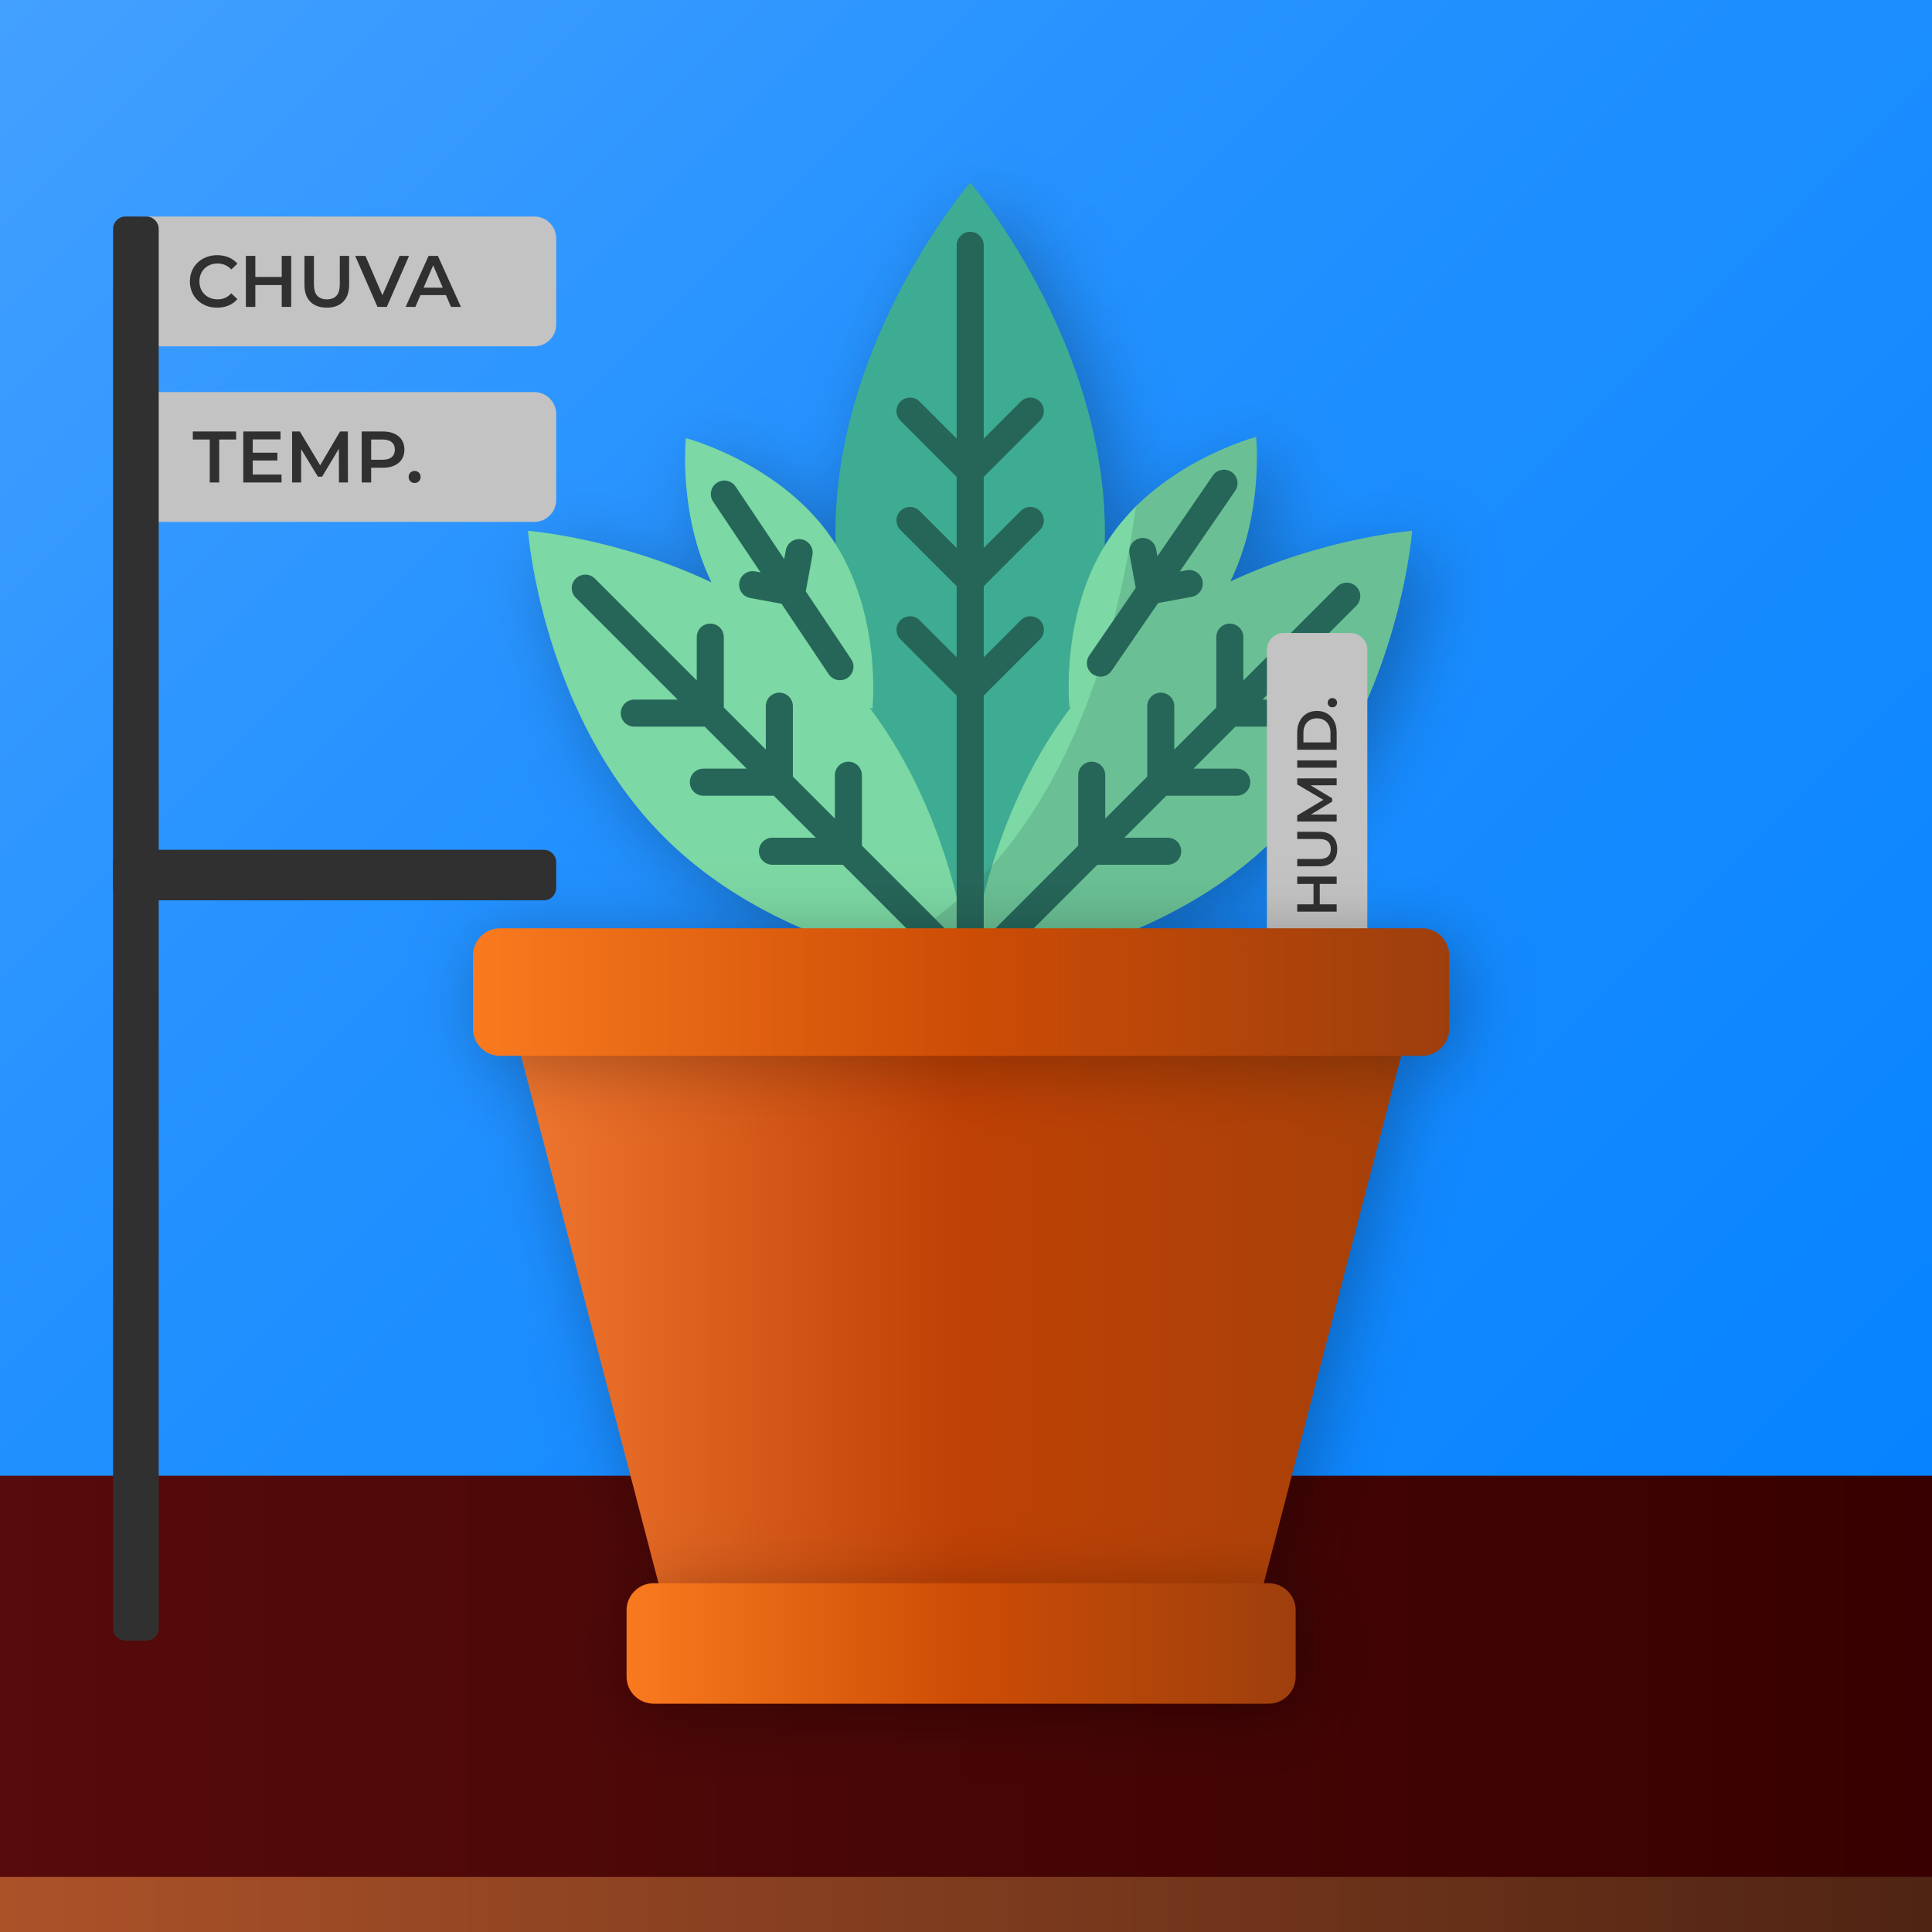
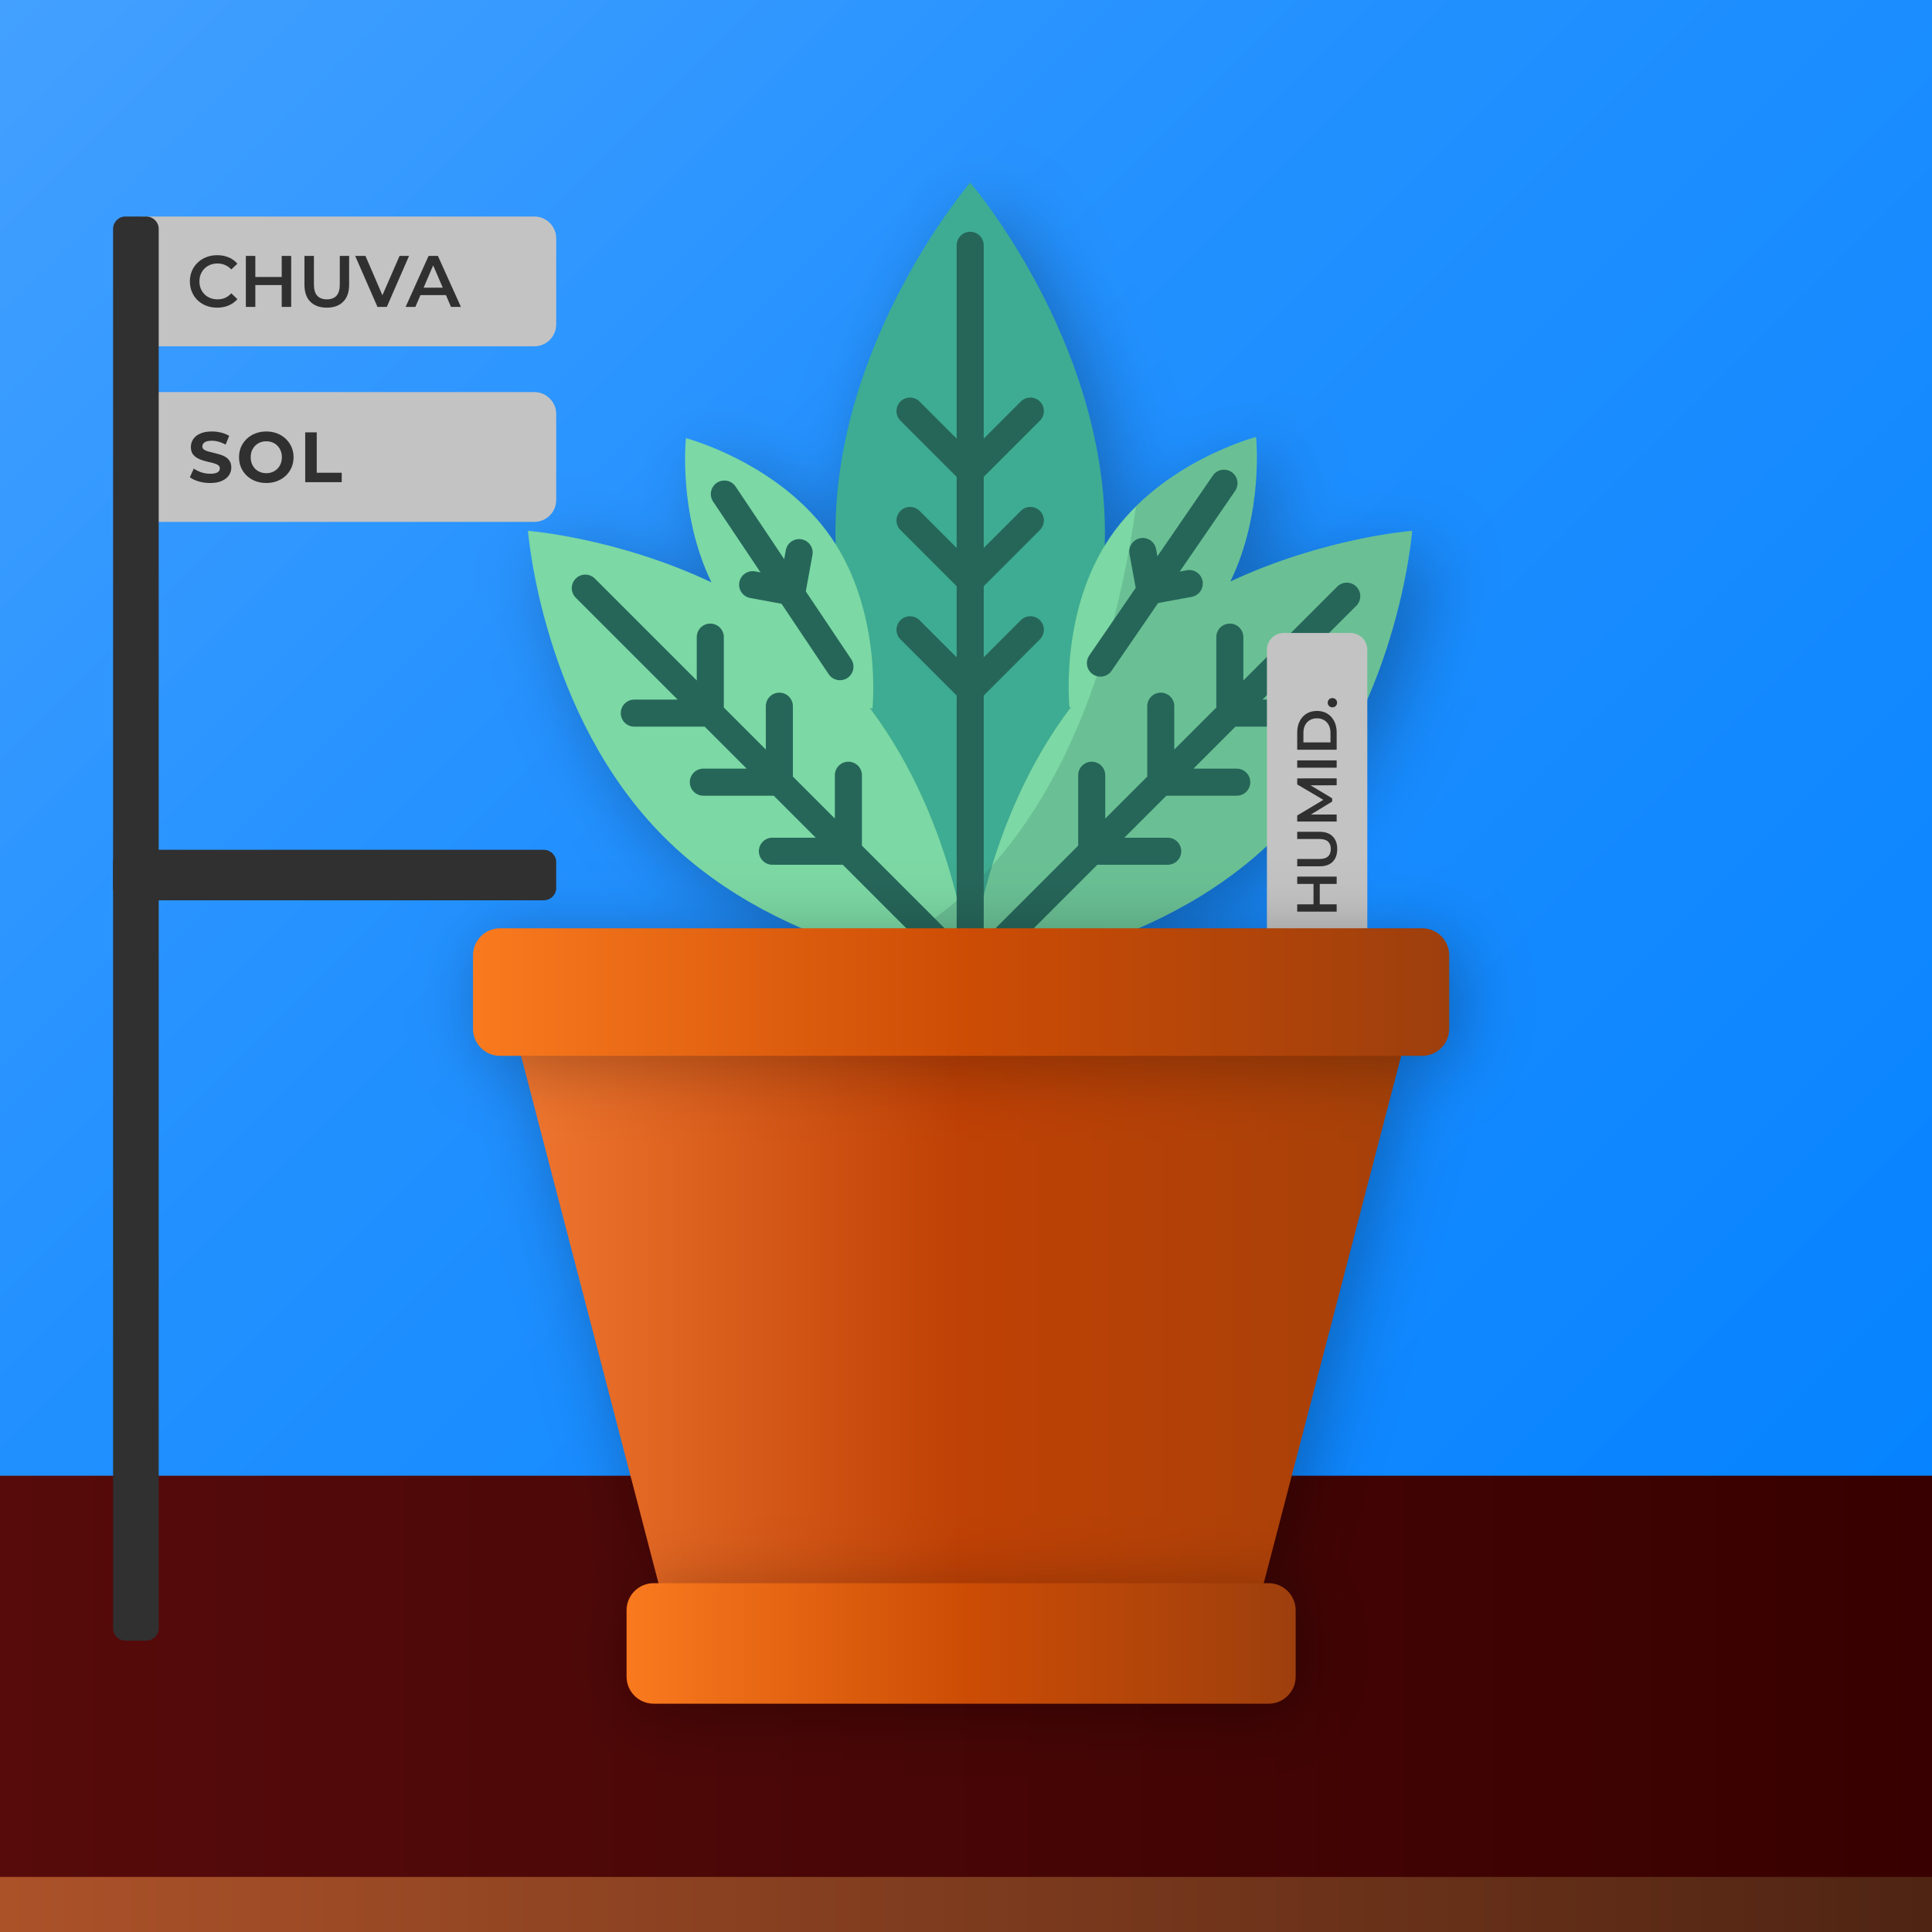
<svg xmlns="http://www.w3.org/2000/svg" xmlns:xlink="http://www.w3.org/1999/xlink" width="1000" height="1000" viewBox="0 0 1000 1000" version="1.1" id="svg1" xml:space="preserve">
  <defs id="defs1">
    <linearGradient id="linearGradient86">
      <stop style="stop-color:#570b0b;stop-opacity:1;" offset="0" id="stop86" />
      <stop style="stop-color:#380000;stop-opacity:1;" offset="1" id="stop87" />
    </linearGradient>
    <linearGradient id="linearGradient84">
      <stop style="stop-color:#43a0ff;stop-opacity:1;" offset="0" id="stop84" />
      <stop style="stop-color:#2391ff;stop-opacity:1;" offset="0.347" id="stop88" />
      <stop style="stop-color:#0080ff;stop-opacity:1;" offset="1" id="stop85" />
    </linearGradient>
    <linearGradient id="linearGradient82">
      <stop style="stop-color:#ac5229;stop-opacity:1;" offset="0" id="stop82" />
      <stop style="stop-color:#4f2413;stop-opacity:1;" offset="1" id="stop83" />
    </linearGradient>
    <linearGradient id="linearGradient8">
      <stop style="stop-color:#f97a1e;stop-opacity:1;" offset="0" id="stop8" />
      <stop style="stop-color:#cc4c05;stop-opacity:1;" offset="0.512" id="stop10" />
      <stop style="stop-color:#9d3f0d;stop-opacity:1;" offset="1" id="stop9" />
    </linearGradient>
    <linearGradient id="linearGradient2">
      <stop style="stop-color:#ef762f;stop-opacity:1;" offset="0" id="stop2" />
      <stop style="stop-color:#bf4105;stop-opacity:1;" offset="0.497" id="stop4" />
      <stop style="stop-color:#a64109;stop-opacity:1;" offset="1" id="stop3" />
    </linearGradient>
    <linearGradient xlink:href="#linearGradient2" id="linearGradient3" x1="0" y1="129.242" x2="1000" y2="129.242" gradientUnits="userSpaceOnUse" gradientTransform="matrix(0.9023352,0,0,1,48.83239,0)" />
    <linearGradient xlink:href="#linearGradient8" id="linearGradient9" x1="0" y1="65.347" x2="1000" y2="65.347" gradientUnits="userSpaceOnUse" />
    <linearGradient xlink:href="#linearGradient8" id="linearGradient15" x1="157.29" y1="732.615" x2="842.71" y2="732.615" gradientUnits="userSpaceOnUse" />
    <filter style="color-interpolation-filters:sRGB;" id="filter71" x="-0.085" y="-0.648" width="1.179" height="2.373">
      <feFlood result="flood" in="SourceGraphic" flood-opacity="0.286" flood-color="rgb(0,0,0)" id="feFlood70" />
      <feGaussianBlur result="blur" in="SourceGraphic" stdDeviation="35.294" id="feGaussianBlur70" />
      <feOffset result="offset" in="blur" dx="10" dy="10" id="feOffset70" />
      <feComposite result="comp1" operator="in" in="flood" in2="offset" id="feComposite70" />
      <feComposite result="comp2" operator="over" in="SourceGraphic" in2="comp1" id="feComposite71" />
    </filter>
    <filter style="color-interpolation-filters:sRGB;" id="filter73" x="-0.124" y="-0.686" width="1.262" height="2.454">
      <feFlood result="flood" in="SourceGraphic" flood-opacity="0.286" flood-color="rgb(0,0,0)" id="feFlood71" />
      <feGaussianBlur result="blur" in="SourceGraphic" stdDeviation="35.294" id="feGaussianBlur71" />
      <feOffset result="offset" in="blur" dx="10" dy="10" id="feOffset71" />
      <feComposite result="comp1" operator="in" in="flood" in2="offset" id="feComposite72" />
      <feComposite result="comp2" operator="over" in="SourceGraphic" in2="comp1" id="feComposite73" />
    </filter>
    <filter style="color-interpolation-filters:sRGB;" id="filter75" x="-0.094" y="-0.156" width="1.199" height="1.331">
      <feFlood result="flood" in="SourceGraphic" flood-opacity="0.286" flood-color="rgb(0,0,0)" id="feFlood73" />
      <feGaussianBlur result="blur" in="SourceGraphic" stdDeviation="35.294" id="feGaussianBlur73" />
      <feOffset result="offset" in="blur" dx="10" dy="10" id="feOffset73" />
      <feComposite result="comp1" operator="in" in="flood" in2="offset" id="feComposite74" />
      <feComposite result="comp2" operator="over" in="SourceGraphic" in2="comp1" id="feComposite75" />
    </filter>
    <filter style="color-interpolation-filters:sRGB;" id="filter79" x="-0.097" y="-0.107" width="1.215" height="1.237">
      <feFlood result="flood" in="SourceGraphic" flood-opacity="0.286" flood-color="rgb(0,0,0)" id="feFlood78" />
      <feGaussianBlur result="blur" in="SourceGraphic" stdDeviation="20" id="feGaussianBlur78" />
      <feOffset result="offset" in="blur" dx="10" dy="10" id="feOffset78" />
      <feComposite result="comp1" operator="in" in="flood" in2="offset" id="feComposite78" />
      <feComposite result="comp2" operator="over" in="SourceGraphic" in2="comp1" id="feComposite79" />
    </filter>
    <linearGradient xlink:href="#linearGradient82" id="linearGradient83" x1="0" y1="971.495" x2="1000" y2="971.495" gradientUnits="userSpaceOnUse" />
    <linearGradient xlink:href="#linearGradient84" id="linearGradient85" x1="0" y1="0" x2="1000" y2="1000" gradientUnits="userSpaceOnUse" />
    <linearGradient xlink:href="#linearGradient86" id="linearGradient87" x1="0" y1="763.836" x2="1000" y2="763.836" gradientUnits="userSpaceOnUse" />
  </defs>
  <g id="layer1">
    <rect style="fill:url(#linearGradient85);fill-opacity:1;stroke-linecap:round;stroke-linejoin:round;stroke-dasharray:5, 9;paint-order:markers stroke fill" id="rect80" width="1000" height="1000" x="0" y="0" ry="0" />
    <rect style="fill:url(#linearGradient87);fill-opacity:1;stroke-width:0.486;stroke-linecap:round;stroke-linejoin:round;stroke-dasharray:2.43, 4.374;paint-order:markers stroke fill" id="rect81" width="1000" height="236.164" x="0" y="763.836" ry="0" />
    <g id="g79" transform="matrix(0.9293951,0,0,0.9293951,37.40361,-5.906867)">
      <g id="g76" transform="translate(244,108.0602)" style="filter:url(#filter79)">
        <path style="display:inline;fill:#3eac92" d="m 312.127,292.149 c 10.88,-28.608 18.982,-61.79 18.982,-97.175 C 331.11,87.293 256.073,0 256.073,0 c 0,0 -75.037,87.293 -75.037,194.974 0,35.55 8.179,68.878 19.136,97.576 v 116.399 l 55.39,26.313 60.026,-30.32 z" id="path1-5" />
        <path id="path2" style="display:inline;fill:#7cd8a4" d="m 415.258,141.67 c 0,0 -52.248,13.736 -80.934,55.34 -28.686,41.604 -22.949,95.322 -22.949,95.322 0,0 0.634,-0.188 0.85,-0.248 -48.956,64.543 -55.937,143.896 -56.223,147.393 -0.284,-3.48 -7.237,-82.49 -55.898,-146.961 0.671,0.196 1.521,0.445 1.521,0.445 0,0 5.737,-53.718 -22.949,-95.322 -28.686,-41.604 -80.934,-55.34 -80.934,-55.34 0,0 -4.456,41.874 14.242,80.314 C 59.093,197.666 9.807,193.926 9.807,193.926 c 0,0 7.742,102.515 75.746,170.521 67.733,67.735 169.565,75.666 170.377,75.729 -1e-5,5e-5 -0.002,0.018 -0.002,0.018 0,0 0.081,-0.008 0.082,-0.008 6.4e-4,5e-5 0.065,0.006 0.065,0.006 0,0 -0.002,-0.014 -0.002,-0.014 0.811,-0.062 102.642,-7.997 170.375,-75.73 68.005,-68.004 75.746,-170.521 75.746,-170.521 0,0 -48.727,3.687 -101.277,28.256 18.809,-38.495 14.342,-80.512 14.342,-80.512 z" />
        <path style="display:inline;opacity:0.21;fill:#266659" d="m 400.939,222.166 c 18.799,-38.489 14.319,-80.495 14.319,-80.495 0,0 -37.863,9.96 -66.823,38.59 -12.648,89.188 -48.237,204.494 -145.938,249.387 17.214,4.909 31.833,7.618 41.428,9.055 l 5.901,5.901 c 0.232,0.32 0.483,0.63 0.772,0.918 1.471,1.471 3.4,2.207 5.329,2.207 0.024,0 0.049,-0.003 0.073,-0.003 0.024,0 0.049,0.003 0.073,0.003 1.928,0 3.858,-0.736 5.329,-2.207 0.288,-0.288 0.54,-0.599 0.772,-0.918 l 5.901,-5.901 c 29.127,-4.363 104.552,-20.434 158.373,-74.255 68.004,-68.004 75.745,-170.522 75.745,-170.522 0,0 -48.713,3.681 -101.254,28.24 z" id="path22" />
        <path id="path3" style="display:inline;fill:#266659" d="m 256.072,27.371 c -4.162,0 -7.535,3.394 -7.535,7.582 V 142.557 L 227.893,121.912 c -2.943,-2.942 -7.715,-2.942 -10.658,0 -2.943,2.944 -2.943,7.714 0,10.658 l 31.303,31.303 v 39.586 l -20.645,-20.646 c -2.943,-2.942 -7.715,-2.942 -10.658,0 -2.943,2.944 -2.943,7.714 0,10.658 l 31.303,31.303 V 264.35 l -20.645,-20.646 c -2.943,-2.942 -7.715,-2.942 -10.658,0 -2.943,2.944 -2.943,7.716 0,10.66 l 31.303,31.303 V 421.996 L 195.777,369.237 V 330.038 c 0,-4.163 -3.372,-7.535 -7.535,-7.535 -4.163,0 -7.537,3.372 -7.537,7.535 v 24.127 l -23.381,-23.381 v -39.201 c 0,-4.163 -3.375,-7.535 -7.537,-7.535 -4.162,0 -7.535,3.372 -7.535,7.535 v 24.131 l -23.389,-23.389 v -39.201 c 0,-4.163 -3.373,-7.537 -7.535,-7.537 -4.163,0 -7.537,3.374 -7.537,7.537 v 24.129 L 47.053,220.514 c -1.472,-1.471 -3.399,-2.207 -5.328,-2.207 -1.929,0 -3.859,0.736 -5.33,2.207 -2.943,2.944 -2.943,7.714 0,10.658 l 56.738,56.738 H 69.002 c -4.163,0 -7.537,3.374 -7.537,7.537 0,4.163 3.375,7.535 7.537,7.535 h 39.203 l 23.387,23.387 h -24.129 c -4.163,0 -7.537,3.374 -7.537,7.537 0,4.164 3.375,7.537 7.537,7.537 h 39.203 l 23.383,23.383 h -24.131 c -4.163,0 -7.537,3.374 -7.537,7.537 0,4.163 3.375,7.535 7.537,7.535 h 39.203 l 64.824,64.824 c 0.207,0.273 0.404,0.55 0.652,0.799 1.471,1.471 3.4,2.207 5.328,2.207 0.025,0 0.049,-0.008 0.074,-0.008 0.024,2.3e-4 0.048,0.008 0.072,0.008 1.929,0 3.859,-0.736 5.33,-2.207 0.249,-0.249 0.446,-0.526 0.652,-0.799 l 64.824,-64.824 h 39.201 c 4.162,0 7.537,-3.372 7.537,-7.535 0,-4.163 -3.375,-7.537 -7.537,-7.537 h -24.129 l 23.383,-23.383 h 39.201 c 4.162,0 7.537,-3.374 7.537,-7.539 0,-4.163 -3.375,-7.535 -7.537,-7.535 H 380.408 l 23.387,-23.387 h 39.201 c 4.162,0 7.537,-3.372 7.537,-7.535 0,-4.163 -3.375,-7.537 -7.537,-7.537 h -24.129 l 52.254,-52.254 c 2.943,-2.944 2.943,-7.716 0,-10.66 -1.472,-1.471 -3.399,-2.205 -5.328,-2.205 -1.929,0 -3.857,0.734 -5.328,2.205 l -52.258,52.258 v -24.131 c 0,-4.163 -3.373,-7.537 -7.535,-7.537 -4.162,0 -7.535,3.374 -7.535,7.537 v 39.201 l -23.391,23.391 v -24.133 c 0,-4.163 -3.373,-7.537 -7.535,-7.537 -4.163,0 -7.537,3.374 -7.537,7.537 v 39.205 l -23.381,23.381 V 330.038 c 0,-4.163 -3.373,-7.535 -7.535,-7.535 -4.162,0 -7.537,3.372 -7.537,7.535 v 39.203 L 263.609,421.85 V 285.666 l 31.301,-31.303 c 2.943,-2.944 2.943,-7.716 0,-10.66 -2.943,-2.942 -7.713,-2.942 -10.656,0 l -20.645,20.645 v -39.574 l 31.301,-31.303 c 2.943,-2.944 2.943,-7.714 0,-10.658 -2.943,-2.942 -7.713,-2.942 -10.656,0 l -20.645,20.645 v -39.584 l 31.301,-31.303 c 2.943,-2.944 2.943,-7.714 0,-10.658 -2.943,-2.942 -7.713,-2.942 -10.656,0 l -20.645,20.643 V 34.954 c -10e-6,-4.189 -3.375,-7.582 -7.537,-7.582 z M 397.496,159.868 c -2.419,-0.023 -4.805,1.119 -6.281,3.26 l -30.875,44.959 -0.738,-4.014 c -0.752,-4.094 -4.681,-6.795 -8.775,-6.049 -4.094,0.752 -6.802,4.679 -6.049,8.773 l 3.473,18.893 -25.842,37.627 c -2.364,3.428 -1.499,8.121 1.928,10.484 1.306,0.9 2.795,1.332 4.27,1.332 2.395,0 4.75,-1.14 6.213,-3.258 l 25.916,-37.738 18.711,-3.438 c 4.094,-0.752 6.802,-4.679 6.049,-8.773 -0.752,-4.094 -4.677,-6.797 -8.773,-6.051 l -3.941,0.725 30.844,-44.914 c 2.364,-3.428 1.502,-8.12 -1.926,-10.484 -1.286,-0.886 -2.75,-1.32 -4.201,-1.334 z m -278.41,6.043 c -1.452,0.014 -2.916,0.447 -4.201,1.332 -3.426,2.364 -4.289,7.057 -1.926,10.484 l 26.338,39.334 -3.02,-0.555 c -4.091,-0.751 -8.02,1.958 -8.773,6.051 -0.753,4.094 1.957,8.022 6.051,8.775 L 151,234.537 l 26.338,39.334 c 1.462,2.12 3.816,3.258 6.211,3.258 1.475,0 2.964,-0.432 4.271,-1.332 3.426,-2.364 4.289,-7.057 1.926,-10.484 l -25.234,-37.686 3.711,-20.199 c 0.753,-4.094 -1.957,-8.02 -6.051,-8.773 -4.086,-0.749 -8.02,1.955 -8.773,6.049 l -0.912,4.965 -27.119,-40.5 c -1.477,-2.141 -3.862,-3.281 -6.281,-3.258 z" />
      </g>
      <g id="g92">
        <rect style="fill:#c3c3c3;fill-opacity:1;stroke-linecap:round;stroke-linejoin:round;stroke-dasharray:5, 9;paint-order:markers stroke fill" id="rect79" width="55.908" height="185.136" x="665.326" y="358.862" ry="9.439" />
        <path style="font-weight:600;font-size:31.392px;line-height:1;font-family:Montserrat;-inkscape-font-specification:'Montserrat Semi-Bold';letter-spacing:0px;word-spacing:0.841px;fill:#303030;stroke-width:0.841;stroke-linecap:round;stroke-linejoin:round;stroke-dasharray:4.204, 7.568;paint-order:markers stroke fill" d="m -498.627,704.173 v -21.974 h 4.081 v 21.974 z m -15.445,0 v -21.974 h 4.081 v 21.974 z m 3.736,-9.417 v -3.484 h 12.023 v 3.484 z m 31.14,9.731 q -4.52,0 -7.094,-2.543 -2.543,-2.543 -2.543,-7.346 v -12.4 h 4.081 v 12.243 q 0,3.39 1.444,4.928 1.475,1.538 4.144,1.538 2.668,0 4.112,-1.538 1.444,-1.538 1.444,-4.928 v -12.243 h 4.018 v 12.4 q 0,4.803 -2.574,7.346 -2.543,2.543 -7.032,2.543 z m 15.319,-0.314 v -21.974 h 3.359 l 9.606,16.041 h -1.758 l 9.449,-16.041 h 3.359 l 0.031,21.974 h -3.861 l -0.031,-15.915 h 0.816 l -8.036,13.404 h -1.821 l -8.162,-13.404 h 0.942 v 15.915 z m 29.979,0 v -21.974 h 4.081 v 21.974 z m 10.014,0 v -21.974 h 9.606 q 3.579,0 6.278,1.381 2.7,1.381 4.206,3.83 1.507,2.449 1.507,5.776 0,3.296 -1.507,5.776 -1.507,2.449 -4.206,3.83 -2.7,1.381 -6.278,1.381 z m 4.081,-3.453 h 5.337 q 2.449,0 4.269,-0.942 1.821,-0.942 2.794,-2.637 1.005,-1.695 1.005,-3.955 0,-2.292 -1.005,-3.955 -0.973,-1.695 -2.794,-2.637 -1.821,-0.942 -4.269,-0.942 h -5.337 z m 22.1,3.673 q -1.067,0 -1.821,-0.722 -0.753,-0.753 -0.753,-1.883 0,-1.193 0.753,-1.883 0.753,-0.722 1.821,-0.722 1.067,0 1.821,0.722 0.753,0.691 0.753,1.883 0,1.13 -0.753,1.883 -0.753,0.722 -1.821,0.722 z" id="text92" transform="rotate(-90)" aria-label="HUMID." />
      </g>
      <g id="g75" transform="matrix(0.543657,0,0,0.543657,223.1924,523.331)">
        <path style="fill:url(#linearGradient3);fill-opacity:1;stroke-width:0.95;stroke-linecap:round;stroke-linejoin:round;stroke-dasharray:4.75, 8.549;paint-order:markers stroke fill;filter:url(#filter75)" d="M 48.832,129.242 190.272,672.02 H 809.728 L 951.168,129.242 Z" id="path1" />
        <rect style="fill:url(#linearGradient9);fill-opacity:1;stroke-linecap:round;stroke-linejoin:round;stroke-dasharray:5, 9;paint-order:markers stroke fill;filter:url(#filter71)" id="rect7" width="1000" height="130.694" x="0" y="0" ry="27.724" />
        <rect style="fill:url(#linearGradient15);fill-opacity:1;stroke-linecap:round;stroke-linejoin:round;stroke-dasharray:5, 9;paint-order:markers stroke fill;filter:url(#filter73)" id="rect8" width="685.419" height="123.434" x="157.29" y="670.898" ry="27.724" />
      </g>
    </g>
    <rect style="fill:url(#linearGradient83);fill-opacity:1;stroke-width:0.169;stroke-linecap:round;stroke-linejoin:round;stroke-dasharray:0.844, 1.52;paint-order:markers stroke fill" id="rect82" width="1000" height="28.505" x="0" y="971.495" ry="0" />
    <g id="g1" transform="translate(0,-57.36032)">
      <rect style="fill:#c3c3c3;fill-opacity:1;stroke-width:1.202;stroke-linecap:round;stroke-linejoin:round;stroke-dasharray:6.009, 10.816;paint-order:markers stroke fill" id="rect89" width="67.188" height="224.751" x="169.427" y="-287.892" ry="11.343" transform="rotate(90)" />
      <rect style="fill:#c3c3c3;fill-opacity:1;stroke-width:1.202;stroke-linecap:round;stroke-linejoin:round;stroke-dasharray:6.009, 10.816;paint-order:markers stroke fill" id="rect90" width="67.188" height="223.724" x="260.302" y="-287.892" ry="11.343" transform="rotate(90)" />
      <path style="font-weight:600;font-size:29.175px;line-height:1;font-family:Montserrat;-inkscape-font-specification:'Montserrat Semi-Bold';text-align:center;letter-spacing:0px;word-spacing:0.781px;text-anchor:middle;fill:#303030;stroke-width:1.01;stroke-linecap:round;stroke-linejoin:round;stroke-dasharray:5.052, 9.094;paint-order:markers stroke fill" d="m 112.391,216.602 q -3.018,0 -5.621,-0.981 -2.565,-1.019 -4.489,-2.829 -1.886,-1.849 -2.943,-4.338 -1.056,-2.49 -1.056,-5.432 0,-2.943 1.056,-5.432 1.056,-2.49 2.98,-4.301 1.924,-1.849 4.489,-2.829 2.565,-1.019 5.621,-1.019 3.244,0 5.923,1.132 2.678,1.094 4.527,3.282 l -3.169,2.98 q -1.434,-1.547 -3.207,-2.301 -1.773,-0.792 -3.848,-0.792 -2.075,0 -3.81,0.679 -1.698,0.679 -2.98,1.924 -1.245,1.245 -1.962,2.943 -0.679,1.698 -0.679,3.735 0,2.037 0.679,3.735 0.717,1.698 1.962,2.943 1.283,1.245 2.98,1.924 1.735,0.679 3.81,0.679 2.075,0 3.848,-0.754 1.773,-0.792 3.207,-2.377 l 3.169,3.018 q -1.849,2.15 -4.527,3.282 -2.678,1.132 -5.961,1.132 z m 33.424,-0.377 V 189.817 h 4.904 v 26.407 z m -18.561,0 V 189.817 h 4.904 v 26.407 z m 4.489,-11.317 v -4.187 h 14.449 v 4.187 z m 37.423,11.695 q -5.432,0 -8.526,-3.056 -3.056,-3.056 -3.056,-8.828 V 189.817 h 4.904 v 14.713 q 0,4.074 1.735,5.923 1.773,1.849 4.98,1.849 3.207,0 4.942,-1.849 1.735,-1.849 1.735,-5.923 V 189.817 h 4.829 v 14.901 q 0,5.772 -3.093,8.828 -3.056,3.056 -8.45,3.056 z m 26.219,-0.377 -11.544,-26.407 h 5.319 l 10.299,23.88 h -3.056 l 10.412,-23.88 h 4.904 l -11.506,26.407 z m 14.562,0 11.883,-26.407 h 4.829 l 11.921,26.407 h -5.131 l -10.223,-23.804 h 1.962 l -10.186,23.804 z m 5.47,-6.111 1.32,-3.848 h 14.26 l 1.32,3.848 z" id="text90" aria-label="CHUVA" />
-       <path style="font-weight:600;font-size:29.175px;line-height:1;font-family:Montserrat;-inkscape-font-specification:'Montserrat Semi-Bold';letter-spacing:0px;word-spacing:0.781px;fill:#303030;stroke-width:1.01;stroke-linecap:round;stroke-linejoin:round;stroke-dasharray:5.052, 9.094;paint-order:markers stroke fill" d="m 108.562,307.099 v -22.258 h -8.752 v -4.15 h 22.409 v 4.15 h -8.752 v 22.258 z m 17.353,0 v -26.407 h 19.277 v 4.112 h -14.373 v 18.183 h 14.901 v 4.112 z m 4.527,-11.393 v -4.037 h 13.128 v 4.037 z m 20.749,11.393 v -26.407 h 4.037 l 11.544,19.277 h -2.113 l 11.355,-19.277 h 4.037 l 0.038,26.407 h -4.64 l -0.038,-19.126 h 0.981 l -9.658,16.108 h -2.188 l -9.808,-16.108 h 1.132 v 19.126 z m 36.027,0 v -26.407 h 10.865 q 3.508,0 5.998,1.132 2.528,1.132 3.886,3.244 1.358,2.113 1.358,5.017 0,2.905 -1.358,5.017 -1.358,2.113 -3.886,3.244 -2.49,1.132 -5.998,1.132 h -8.149 l 2.188,-2.301 v 9.922 z m 4.904,-9.393 -2.188,-2.377 h 7.922 q 3.244,0 4.866,-1.358 1.66,-1.396 1.66,-3.886 0,-2.528 -1.66,-3.886 -1.622,-1.358 -4.866,-1.358 h -7.922 l 2.188,-2.414 z m 22.484,9.658 q -1.283,0 -2.188,-0.868 -0.905,-0.905 -0.905,-2.263 0,-1.434 0.905,-2.263 0.905,-0.868 2.188,-0.868 1.283,0 2.188,0.868 0.905,0.83 0.905,2.263 0,1.358 -0.905,2.263 -0.905,0.868 -2.188,0.868 z" id="text91" aria-label="TEMP." />
+       <path d="m 108.781,307.364 q -3.094,0 -5.931,-0.81 -2.837,-0.847 -4.568,-2.174 l 2.026,-4.494 q 1.658,1.179 3.905,1.952 2.284,0.737 4.605,0.737 1.768,0 2.837,-0.332 1.105,-0.368 1.621,-0.995 0.516,-0.626 0.516,-1.437 0,-1.031 -0.81,-1.621 -0.81,-0.626 -2.137,-0.995 -1.326,-0.405 -2.947,-0.737 -1.584,-0.368 -3.205,-0.884 -1.584,-0.516 -2.91,-1.326 -1.326,-0.81 -2.173,-2.137 -0.81,-1.326 -0.81,-3.389 0,-2.21 1.179,-4.015 1.216,-1.842 3.61,-2.91 2.431,-1.105 6.078,-1.105 2.431,0 4.789,0.589 2.358,0.553 4.163,1.695 l -1.842,4.531 q -1.805,-1.031 -3.61,-1.51 -1.805,-0.516 -3.537,-0.516 -1.731,0 -2.837,0.405 -1.105,0.405 -1.584,1.068 -0.479,0.626 -0.479,1.474 0,0.995 0.81,1.621 0.81,0.589 2.137,0.958 1.326,0.368 2.91,0.737 1.621,0.368 3.205,0.847 1.621,0.479 2.947,1.289 1.326,0.81 2.137,2.137 0.847,1.326 0.847,3.352 0,2.174 -1.216,3.979 -1.216,1.805 -3.647,2.91 -2.395,1.105 -6.078,1.105 z m 29.09,0 q -3.058,0 -5.673,-0.995 -2.579,-0.995 -4.494,-2.8 -1.879,-1.805 -2.947,-4.236 -1.031,-2.431 -1.031,-5.305 0,-2.873 1.031,-5.305 1.068,-2.431 2.984,-4.236 1.916,-1.805 4.494,-2.8 2.579,-0.995 5.6,-0.995 3.058,0 5.6,0.995 2.579,0.995 4.458,2.8 1.916,1.805 2.984,4.236 1.068,2.395 1.068,5.305 0,2.873 -1.068,5.342 -1.068,2.431 -2.984,4.236 -1.879,1.768 -4.458,2.763 -2.542,0.995 -5.563,0.995 z m -0.037,-5.084 q 1.731,0 3.168,-0.589 1.474,-0.589 2.579,-1.695 1.105,-1.105 1.695,-2.616 0.626,-1.51 0.626,-3.352 0,-1.842 -0.626,-3.352 -0.589,-1.51 -1.695,-2.616 -1.068,-1.105 -2.542,-1.695 -1.474,-0.589 -3.205,-0.589 -1.731,0 -3.205,0.589 -1.437,0.589 -2.542,1.695 -1.105,1.105 -1.731,2.616 -0.589,1.51 -0.589,3.352 0,1.805 0.589,3.352 0.626,1.51 1.695,2.616 1.105,1.105 2.579,1.695 1.474,0.589 3.205,0.589 z m 20.139,4.642 v -25.787 h 5.968 v 20.924 h 12.93 v 4.863 z" id="text1" style="font-weight:bold;font-size:36.839px;line-height:1;font-family:Montserrat;-inkscape-font-specification:'Montserrat Bold';letter-spacing:1.535px;word-spacing:0.384px;fill:#303030;stroke-width:0.384;stroke-linecap:round;stroke-linejoin:round;stroke-dasharray:1.919, 3.454;paint-order:markers stroke fill" aria-label="SOL" />
    </g>
    <rect style="fill:#303030;fill-opacity:1;stroke-linecap:round;stroke-linejoin:round;stroke-dasharray:5, 9;paint-order:markers stroke fill" id="rect88" width="23.617" height="737.123" x="58.529" y="112.067" ry="6.418" />
    <rect style="fill:#303030;stroke-linecap:round;stroke-linejoin:round;stroke-dasharray:5, 9;paint-order:markers stroke fill" id="rect1" width="229.362" height="26.139" x="58.529" y="439.853" ry="6.418" />
  </g>
</svg>
